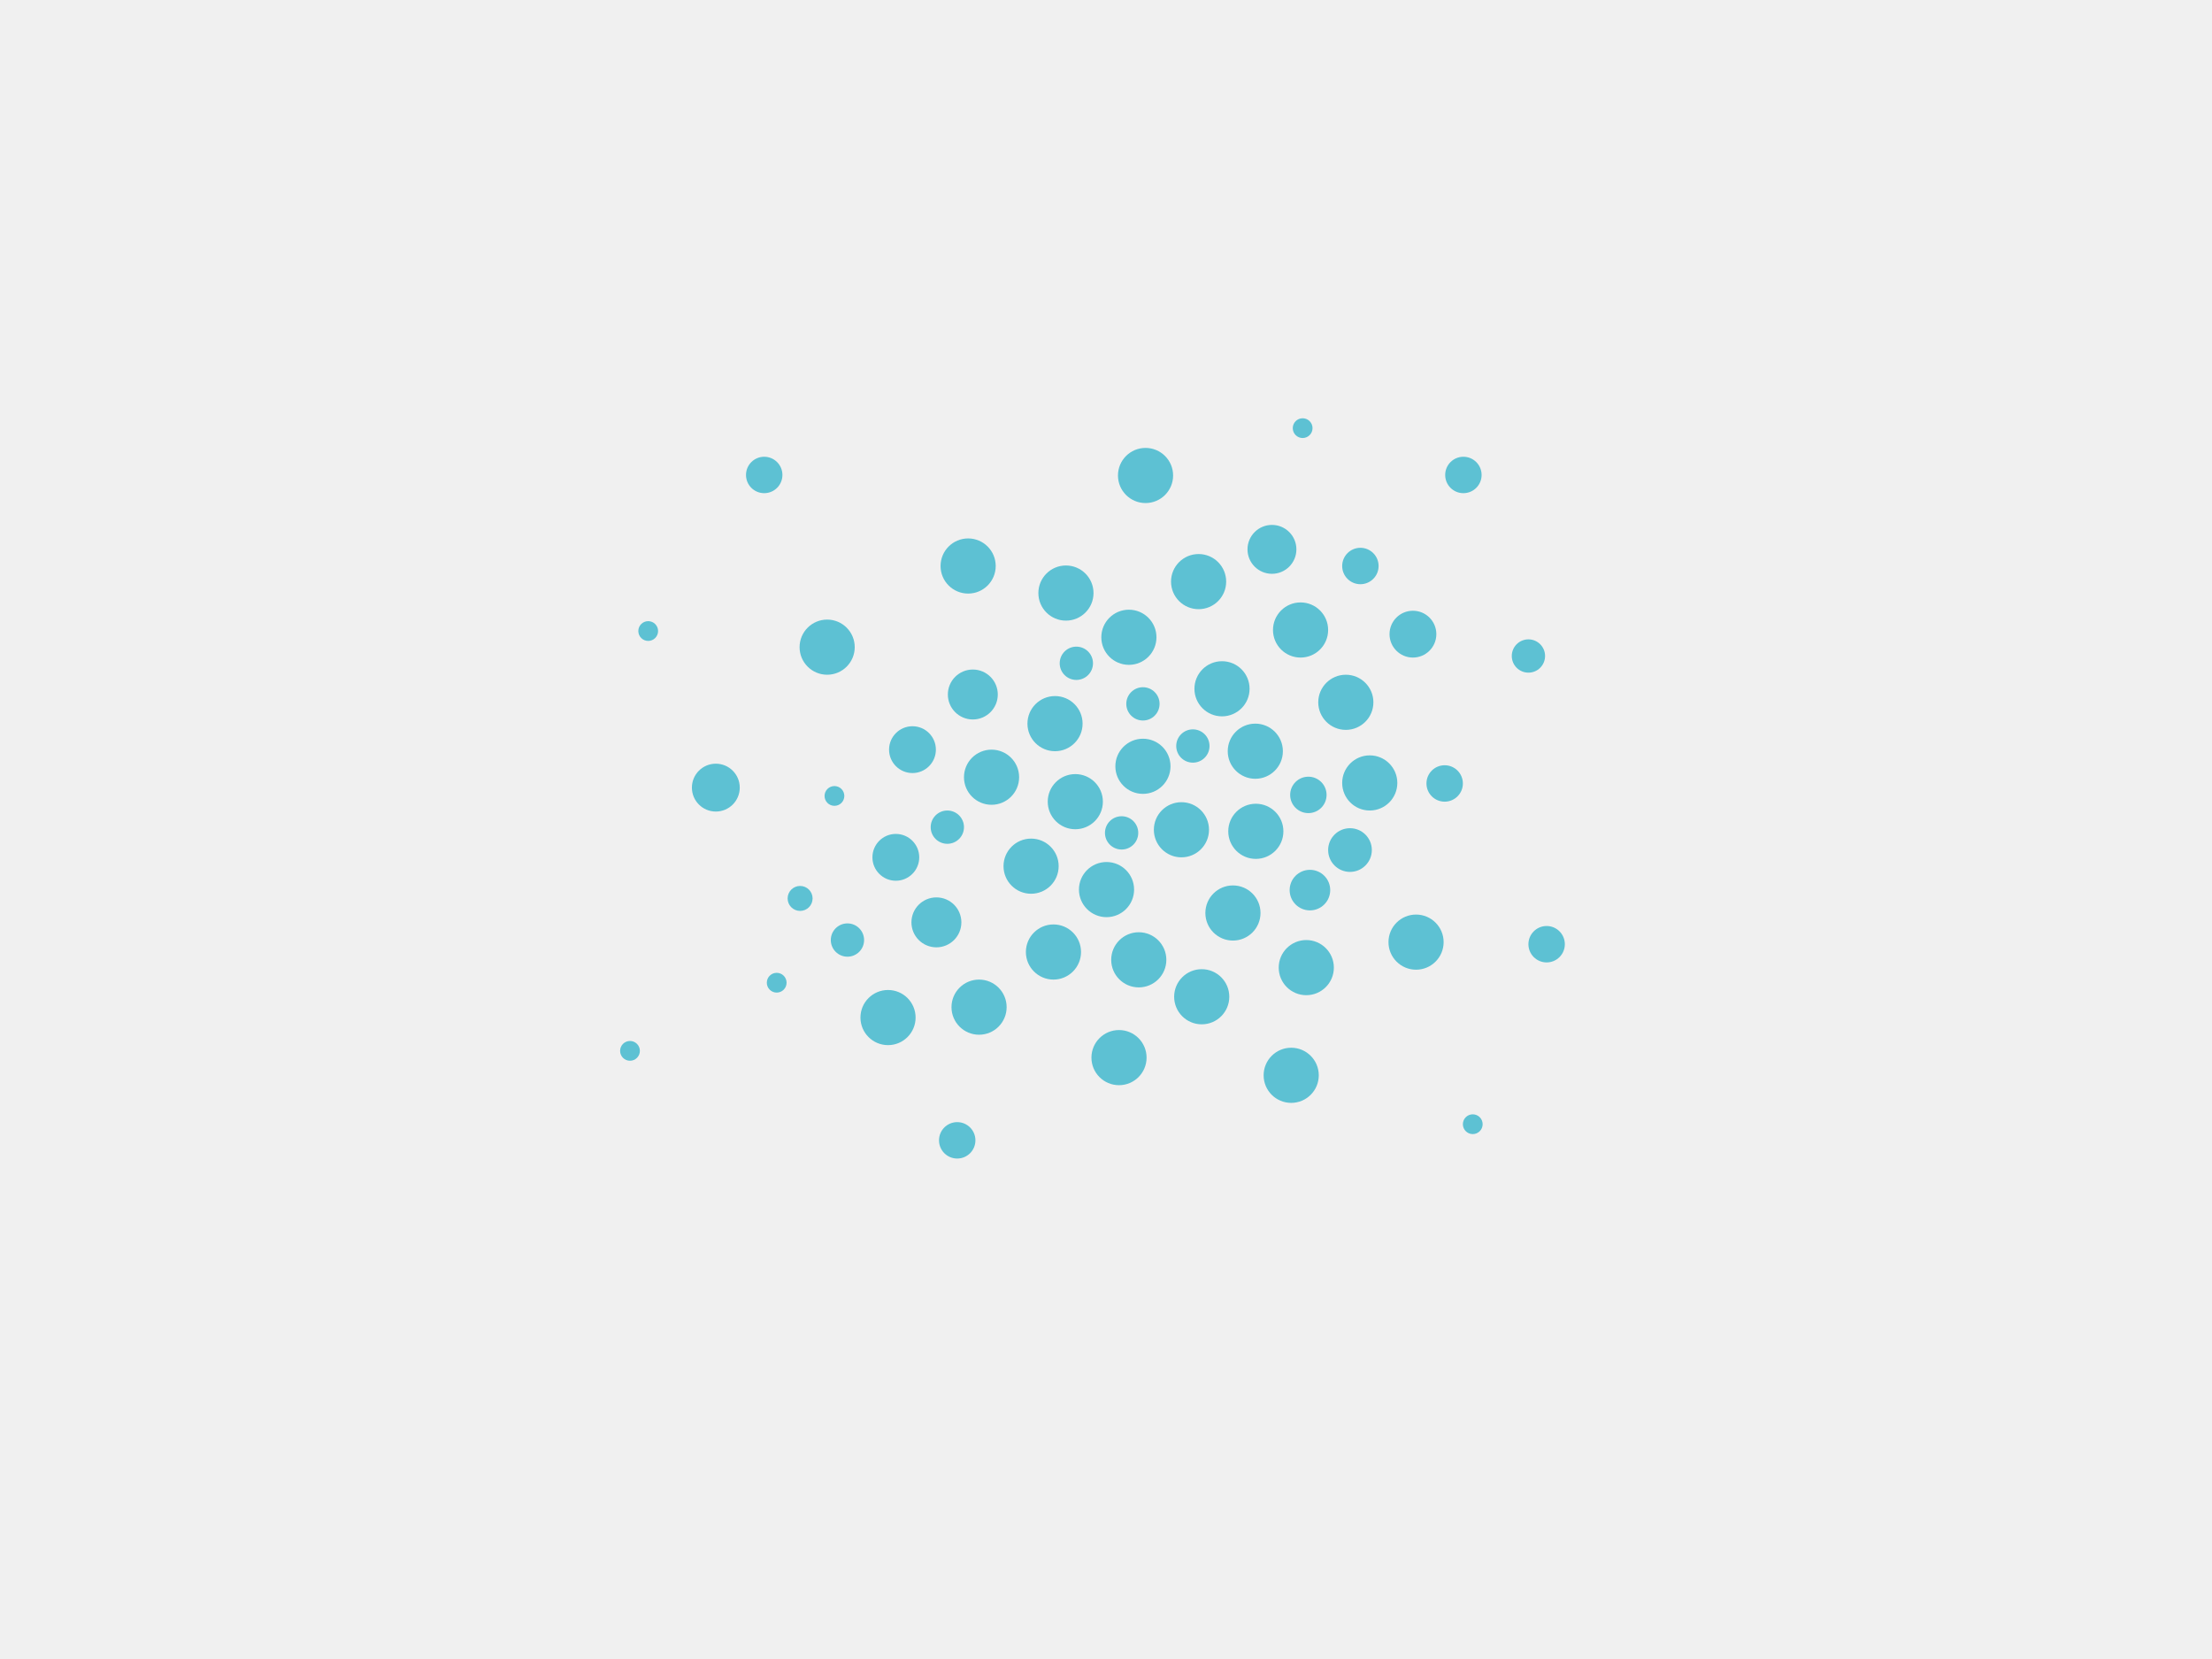
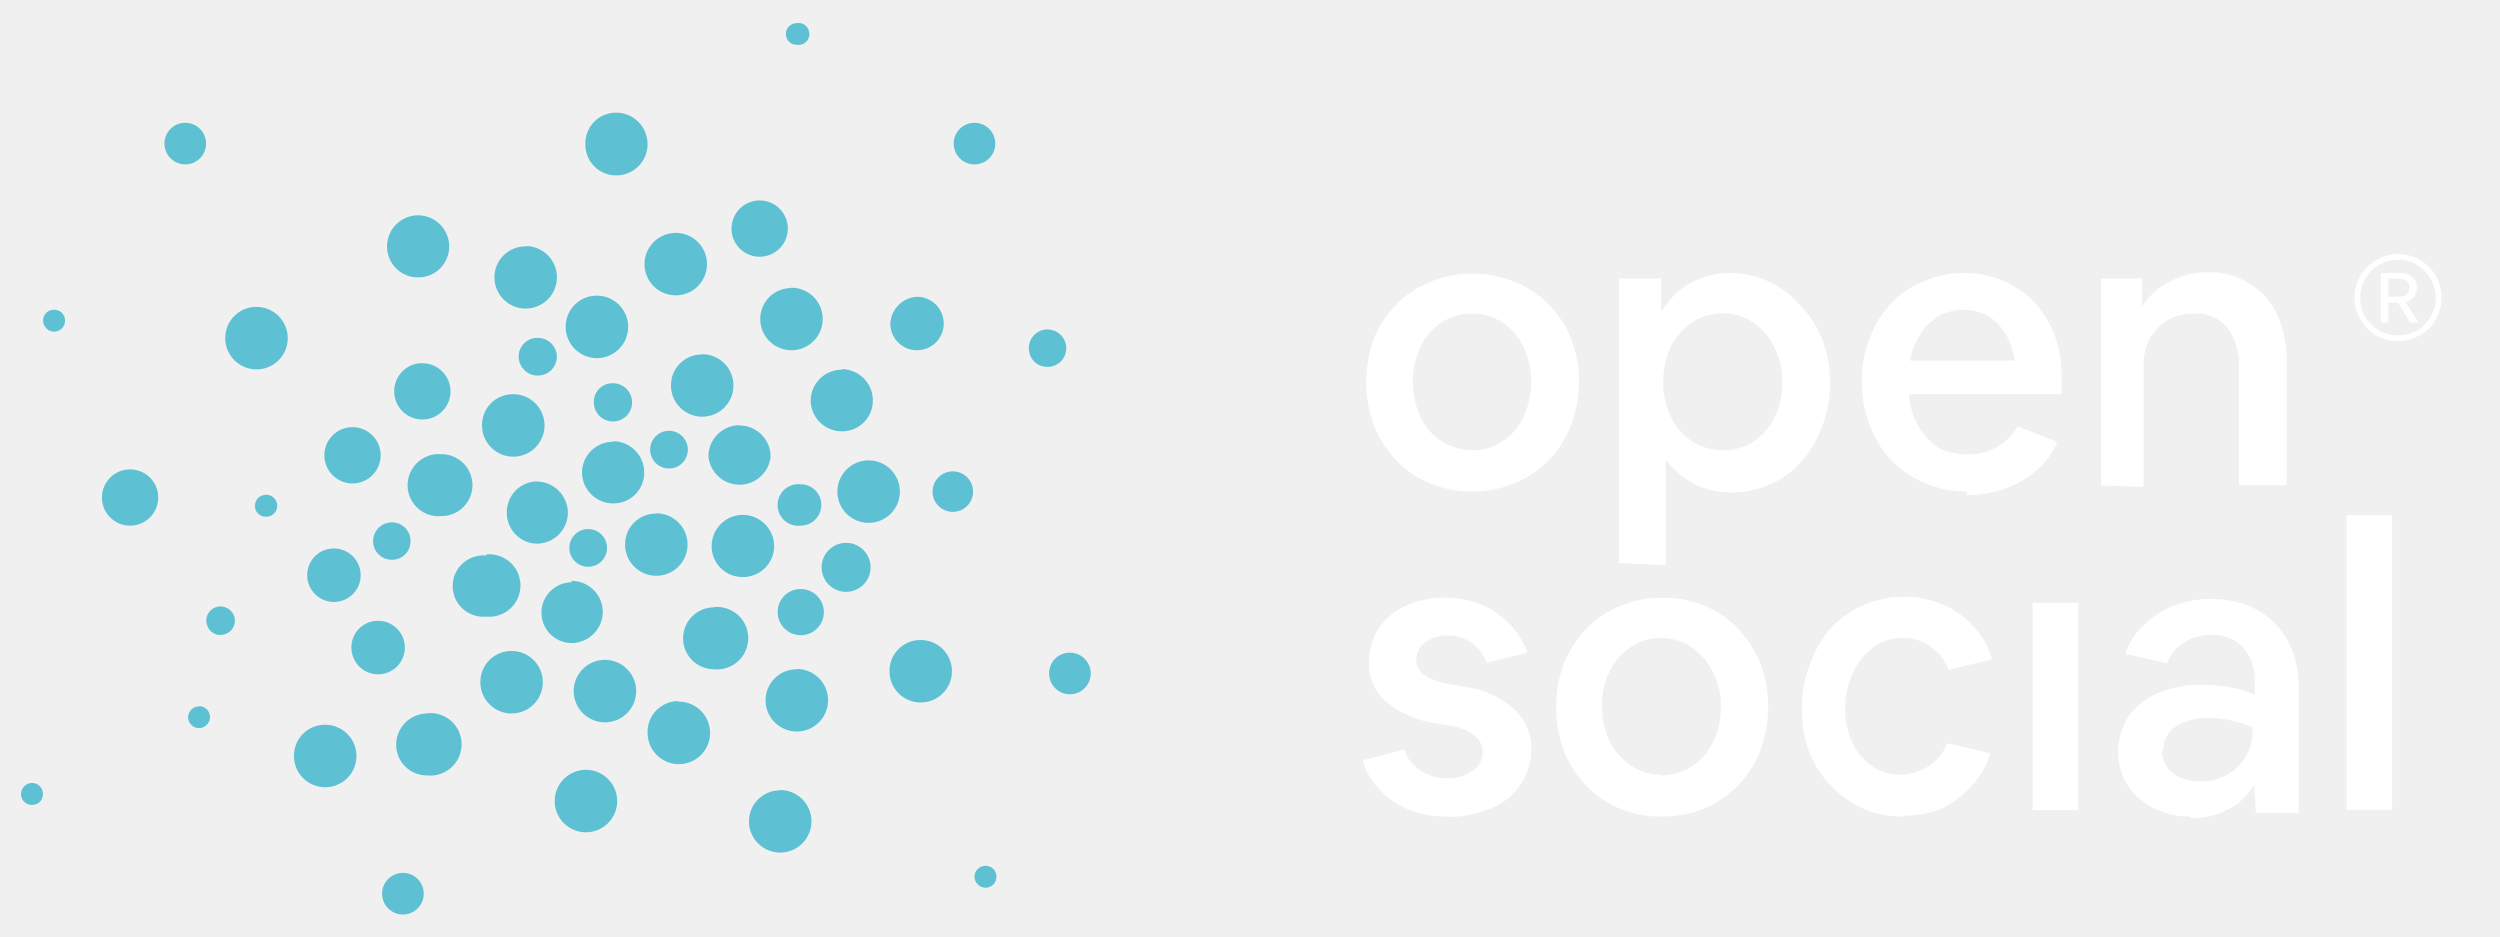
- <svg xmlns="http://www.w3.org/2000/svg" version="1.1" id="Laag_1" x="0px" y="0px" viewBox="0 0 425.2 318.9" style="enable-background:new 0 0 425.2 425.2; " xml:space="preserve">
-   <style type="text/css">
- 	.st1{fill:#5DC1D3;}
- </style>
+ <svg xmlns="http://www.w3.org/2000/svg" width="88.79" height="33.26">
+   <defs>
+     <style>.a{fill:#5ec1d3;}.b,.c{fill:#fff;}.c{isolation:isolate;font-size:4.37px;font-family:ArialMT, Arial;}</style>
+   </defs>
  <g>
-     <circle class="st1" cx="190.6" cy="149.4" r="5.3" />
-     <circle class="st1" cx="230.4" cy="111.8" r="5.3" />
-     <circle class="st1" cx="217" cy="122.5" r="5.3" />
-     <circle class="st1" cx="220.2" cy="91.4" r="5.3" />
-     <circle class="st1" cx="204.9" cy="114" r="5.3" />
-     <circle class="st1" cx="186.1" cy="108.8" r="5.3" />
-     <circle class="st1" cx="250" cy="121.1" r="5.3" />
-     <circle class="st1" cx="234.9" cy="132.4" r="5.3" />
-     <circle class="st1" cx="219.7" cy="147.3" r="5.3" />
-     <circle class="st1" cx="206.7" cy="154.1" r="5.3" />
-     <circle class="st1" cx="219.7" cy="135.3" r="3.2" />
-     <circle class="st1" cx="241.4" cy="159.8" r="5.3" />
-     <circle class="st1" cx="198.2" cy="166.5" r="5.3" />
-     <circle class="st1" cx="153.8" cy="172.7" r="2.4" />
-     <circle class="st1" cx="137.6" cy="151.4" r="4.6" />
-     <circle class="st1" cx="180" cy="177.3" r="4.8" />
-     <circle class="st1" cx="172.2" cy="164.8" r="4.5" />
-     <circle class="st1" cx="212.7" cy="171" r="5.3" />
-     <circle class="st1" cx="188.2" cy="193.6" r="5.3" />
-     <circle class="st1" cx="227.1" cy="159.5" r="5.3" />
-     <circle class="st1" cx="159" cy="124.4" r="5.3" />
-     <circle class="st1" cx="237" cy="175.5" r="5.3" />
-     <circle class="st1" cx="251.8" cy="171.1" r="3.9" />
-     <circle class="st1" cx="215.1" cy="203.3" r="5.3" />
-     <circle class="st1" cx="251.1" cy="186" r="5.3" />
-     <circle class="st1" cx="277.7" cy="150.6" r="3.5" />
-     <circle class="st1" cx="231" cy="191.6" r="5.3" />
-     <circle class="st1" cx="218.9" cy="184.5" r="5.3" />
-     <circle class="st1" cx="175.4" cy="144.1" r="4.5" />
-     <circle class="st1" cx="263.3" cy="150.5" r="5.3" />
-     <circle class="st1" cx="258.7" cy="135" r="5.3" />
-     <circle class="st1" cx="202.8" cy="139.1" r="5.3" />
-     <circle class="st1" cx="206.9" cy="127.5" r="3.2" />
-     <circle class="st1" cx="215.6" cy="160.1" r="3.2" />
-     <circle class="st1" cx="162.9" cy="180.7" r="3.2" />
-     <circle class="st1" cx="182.1" cy="159" r="3.2" />
-     <circle class="st1" cx="187" cy="133.5" r="4.8" />
-     <circle class="st1" cx="259.5" cy="163.4" r="4.2" />
-     <circle class="st1" cx="251.5" cy="152.8" r="3.5" />
-     <circle class="st1" cx="244.5" cy="105.6" r="4.7" />
-     <circle class="st1" cx="261.5" cy="108.8" r="3.5" />
-     <circle class="st1" cx="248.2" cy="206.7" r="5.3" />
-     <circle class="st1" cx="241.3" cy="144.4" r="5.3" />
-     <circle class="st1" cx="271.6" cy="121.9" r="4.5" />
-     <circle class="st1" cx="202.5" cy="183" r="5.3" />
-     <circle class="st1" cx="170.7" cy="195.6" r="5.3" />
-     <circle class="st1" cx="293.8" cy="126.1" r="3.2" />
-     <circle class="st1" cx="229.3" cy="143.4" r="3.2" />
-     <circle class="st1" cx="272.2" cy="181.1" r="5.3" />
-     <circle class="st1" cx="160.4" cy="153" r="1.9" />
-     <circle class="st1" cx="250.4" cy="82.3" r="1.9" />
-     <circle class="st1" cx="124.6" cy="121.3" r="1.9" />
-     <circle class="st1" cx="121.1" cy="202" r="1.9" />
-     <circle class="st1" cx="149.3" cy="188.9" r="1.9" />
-     <circle class="st1" cx="283.1" cy="216.1" r="1.9" />
-     <circle class="st1" cx="146.9" cy="91.3" r="3.5" />
-     <circle class="st1" cx="281.3" cy="91.3" r="3.5" />
-     <circle class="st1" cx="297.3" cy="181.5" r="3.5" />
-     <circle class="st1" cx="184" cy="219.2" r="3.5" />
+     <rect fill="none" id="canvas_background" height="602" width="802" y="-1" x="-1" />
+   </g>
+   <g>
+     <path id="svg_1" d="m15.68,16.13a1.1,1.1 0 0 1 0,2.2a1.1,1.1 0 0 1 -1.2,-1a1.11,1.11 0 0 1 1,-1.2l0.2,0" class="a" />
+     <path id="svg_2" d="m24,8.27a1.11,1.11 0 1 1 -1.11,1.12a1.11,1.11 0 0 1 1.11,-1.12l0,0" class="a" />
+     <path id="svg_3" d="m21.2,10.5a1.11,1.11 0 1 1 -1.11,1.11l0,0a1.1,1.1 0 0 1 1.09,-1.11l0,0" class="a" />
+     <path id="svg_4" d="m21.85,4a1.12,1.12 0 0 1 1.15,1.12a1.11,1.11 0 0 1 -1.1,1.11a1.09,1.09 0 0 1 -1.11,-1.09l0,0a1.09,1.09 0 0 1 1.06,-1.14" class="a" />
+     <path id="svg_5" d="m18.66,8.74a1.11,1.11 0 1 1 -1.1,1.1l0,0a1.1,1.1 0 0 1 1.1,-1.09" class="a" />
+     <path id="svg_6" d="m14.75,7.65a1.11,1.11 0 0 1 1.2,1a1.1,1.1 0 0 1 -1,1.2l-0.2,0a1.1,1.1 0 0 1 -1,-1.2a1.11,1.11 0 0 1 1,-1" class="a" />
+     <path id="svg_7" d="m28.07,10.22a1.11,1.11 0 1 1 -1.07,1.11l0,0a1.1,1.1 0 0 1 1.1,-1.1l0,0" class="a" />
+     <path id="svg_8" d="m24.93,12.58a1.11,1.11 0 1 1 -1.1,1.1l0,0a1.09,1.09 0 0 1 1.1,-1.09" class="a" />
+     <path id="svg_9" d="m21.77,15.67a1.11,1.11 0 0 1 1.11,1.1a1.09,1.09 0 0 1 -1.09,1.11a1.11,1.11 0 0 1 -1.12,-1.09l0,0a1.1,1.1 0 0 1 1.1,-1.1" class="a" />
+     <path id="svg_10" d="m19.05,17.1a1.12,1.12 0 0 1 1.12,1.1a1.11,1.11 0 0 1 -1.1,1.11a1.09,1.09 0 0 1 -1.07,-1.09l0,0a1.09,1.09 0 0 1 1,-1.12l0,0" class="a" />
+     <path id="svg_11" d="m21.77,13.61a0.68,0.68 0 1 1 -0.68,0.67l0,0a0.66,0.66 0 0 1 0.66,-0.67l0,0" class="a" />
+     <path id="svg_12" d="m26.28,18.29a1.12,1.12 0 0 1 1.21,1a1.1,1.1 0 0 1 -1,1.2a0.74,0.74 0 0 1 -0.21,0a1.09,1.09 0 0 1 -1,-1.2a1.11,1.11 0 0 1 1,-1" class="a" />
+     <path id="svg_13" d="m17.27,19.69a1.11,1.11 0 1 1 0,2.21a1.09,1.09 0 1 1 0,-2.17l0,0" class="a" />
+     <path id="svg_14" d="m8,21.57a0.5,0.5 0 0 1 0,0.95a0.49,0.49 0 0 1 -0.64,-0.3a0.5,0.5 0 0 1 0.64,-0.65" class="a" />
+     <path id="svg_15" d="m4.62,16.67a1,1 0 1 1 -1,1a1,1 0 0 1 1,-1" class="a" />
+     <path id="svg_16" d="m13.48,22.05a0.95,0.95 0 1 1 -1,0.95a0.94,0.94 0 0 1 1,-0.95" class="a" />
+     <path id="svg_17" d="m11.86,19.48a0.95,0.95 0 1 1 -0.95,0.95a0.94,0.94 0 0 1 0.95,-0.95" class="a" />
+     <path id="svg_18" d="m20.29,20.63a1.11,1.11 0 0 1 1.12,1.09a1.12,1.12 0 0 1 -1.1,1.12a1.08,1.08 0 1 1 0,-2.16" class="a" />
+     <path id="svg_19" d="m15.18,25.33a1.11,1.11 0 1 1 0,2.21a1.09,1.09 0 0 1 -1.11,-1.09l0,0a1.11,1.11 0 0 1 1.09,-1.11" class="a" />
+     <path id="svg_20" d="m23.3,18.23a1.11,1.11 0 1 1 -1.1,1.1l0,0a1.09,1.09 0 0 1 1.09,-1.09l0,0" class="a" />
+     <path id="svg_21" d="m9.11,10.9a1.11,1.11 0 1 1 -1.11,1.1l0,0a1.1,1.1 0 0 1 1.1,-1.1l0,0" class="a" />
+     <path id="svg_22" d="m25.36,21.56a1.11,1.11 0 1 1 0,2.21a1.1,1.1 0 0 1 -1.1,-1.1l0,0a1.1,1.1 0 0 1 1.1,-1.1" class="a" />
+     <path id="svg_23" d="m28.44,20.92a0.82,0.82 0 1 1 -0.82,0.82a0.81,0.81 0 0 1 0.8,-0.82l0,0" class="a" />
+     <path id="svg_24" d="m20.82,27.34a1.11,1.11 0 1 1 -1.12,1.11a1.11,1.11 0 0 1 1.12,-1.11l0,0" class="a" />
+     <path id="svg_25" d="m28.29,23.76a1.11,1.11 0 1 1 -1.1,1.11l0,0a1.1,1.1 0 0 1 1.1,-1.1l0,0" class="a" />
+     <path id="svg_26" d="m33.84,16.74a0.72,0.72 0 0 1 0.72,0.72a0.72,0.72 0 1 1 -1.44,0l0,0a0.72,0.72 0 0 1 0.72,-0.72" class="a" />
+     <path id="svg_27" d="m24.11,24.92a1.11,1.11 0 1 1 -1.11,1.08l0,0a1.09,1.09 0 0 1 1.08,-1.1l0,0" class="a" />
+     <path id="svg_28" d="m21.59,23.44a1.11,1.11 0 1 1 -0.21,0a0.74,0.74 0 0 1 0.21,0" class="a" />
+     <path id="svg_29" d="m12.52,15.17a1,1 0 1 1 -1,1a1,1 0 0 1 1,-1" class="a" />
+     <path id="svg_30" d="m30.85,16.35a1.11,1.11 0 1 1 -1.11,1.11l0,0a1.11,1.11 0 0 1 1.11,-1.11" class="a" />
+     <path id="svg_31" d="m29.88,13.11a1.11,1.11 0 0 1 1.12,1.1a1.09,1.09 0 0 1 -1.09,1.11a1.11,1.11 0 0 1 -1.12,-1.09l0,0a1.11,1.11 0 0 1 1.1,-1.1" class="a" />
+     <path id="svg_32" d="m18.22,14a1.11,1.11 0 1 1 -1.1,1.14a1.09,1.09 0 0 1 1.09,-1.14l0,0" class="a" />
+     <path id="svg_33" d="m19.09,12a0.68,0.68 0 0 1 0.69,0.66a0.68,0.68 0 0 1 -1.36,0l0,0a0.66,0.66 0 0 1 0.67,-0.66l0,0" class="a" />
+     <path id="svg_34" d="m20.89,18.79a0.67,0.67 0 1 1 -0.67,0.67a0.67,0.67 0 0 1 0.67,-0.67l0,0" class="a" />
+     <path id="svg_35" d="m13.93,18.55a0.66,0.66 0 0 1 0.65,0.68a0.65,0.65 0 0 1 -0.67,0.65a0.66,0.66 0 0 1 -0.66,-0.66a0.67,0.67 0 0 1 0.67,-0.67l0,0" class="a" />
+     <path id="svg_36" d="m15,12.9a1,1 0 1 1 -1,1a1,1 0 0 1 0.9,-1l0.1,0" class="a" />
+     <path id="svg_37" d="m30.05,19.28a0.87,0.87 0 1 1 -0.87,0.87l0,0a0.87,0.87 0 0 1 0.87,-0.87" class="a" />
+     <path id="svg_38" d="m28.44,17.2a0.73,0.73 0 0 1 0.73,0.73a0.74,0.74 0 0 1 -0.73,0.74l0,0a0.74,0.74 0 1 1 0,-1.47" class="a" />
+     <path id="svg_39" d="m26.93,7.12a1,1 0 1 1 -0.95,1a1,1 0 0 1 0.95,-1" class="a" />
+     <path id="svg_40" d="m27.69,28.06a1.11,1.11 0 1 1 -1.09,1.11l0,0a1.1,1.1 0 0 1 1.09,-1.1" class="a" />
+     <path id="svg_41" d="m26.26,15.11a1.11,1.11 0 0 1 1.11,1.1a1.11,1.11 0 0 1 -2.21,0l0,0a1.11,1.11 0 0 1 1.1,-1.11" class="a" />
+     <path id="svg_42" d="m32.57,10.54a0.95,0.95 0 1 1 -0.95,1a1,1 0 0 1 0.95,-1" class="a" />
+     <path id="svg_43" d="m18.17,23.12a1.11,1.11 0 1 1 -1.11,1.11l0,0a1.1,1.1 0 0 1 1.09,-1.11l0,0" class="a" />
+     <path id="svg_44" d="m11.55,25.74a1.11,1.11 0 1 1 -1.11,1.11l0,0a1.1,1.1 0 0 1 1.09,-1.11l0,0" class="a" />
+     <path id="svg_45" d="m37.2,11.7a0.67,0.67 0 0 1 0.67,0.67a0.66,0.66 0 0 1 -0.67,0.66a0.65,0.65 0 0 1 -0.66,-0.66a0.66,0.66 0 0 1 0.66,-0.67l0,0" class="a" />
+     <path id="svg_46" d="m23.76,15.3a0.67,0.67 0 1 1 -0.67,0.67a0.67,0.67 0 0 1 0.67,-0.67l0,0" class="a" />
+     <path id="svg_47" d="m32.7,22.73a1.11,1.11 0 1 1 -1.11,1.11l0,0a1.1,1.1 0 0 1 1.09,-1.11l0,0" class="a" />
+     <path id="svg_48" d="m9.38,17.58a0.39,0.39 0 1 1 0.12,0.77l-0.12,0a0.38,0.38 0 0 1 -0.32,-0.45a0.39,0.39 0 0 1 0.32,-0.32" class="a" />
+     <path id="svg_49" d="m28.29,0.82a0.39,0.39 0 0 1 0.45,0.32a0.38,0.38 0 0 1 -0.32,0.45a0.28,0.28 0 0 1 -0.13,0a0.38,0.38 0 0 1 -0.38,-0.38a0.39,0.39 0 0 1 0.38,-0.39l0,0" class="a" />
+     <path id="svg_50" d="m1.91,11a0.38,0.38 0 0 1 0.4,0.38a0.39,0.39 0 0 1 -0.38,0.4a0.4,0.4 0 0 1 -0.4,-0.38l0,0a0.38,0.38 0 0 1 0.38,-0.4" class="a" />
+     <path id="svg_51" d="m1.2,27.81a0.39,0.39 0 0 1 0.32,0.45a0.36,0.36 0 0 1 -0.32,0.32a0.38,0.38 0 0 1 -0.45,-0.32a0.4,0.4 0 0 1 0.33,-0.45l0.12,0" class="a" />
+     <path id="svg_52" d="m7.07,25.08a0.39,0.39 0 0 1 0.39,0.39a0.4,0.4 0 0 1 -0.39,0.39a0.39,0.39 0 0 1 -0.39,-0.39l0,0a0.39,0.39 0 0 1 0.39,-0.38" class="a" />
+     <path id="svg_53" d="m35,30.75a0.38,0.38 0 0 1 0.39,0.39a0.39,0.39 0 0 1 -0.39,0.39a0.4,0.4 0 0 1 -0.39,-0.39l0,0a0.39,0.39 0 0 1 0.39,-0.39" class="a" />
+     <path id="svg_54" d="m6.57,4.36a0.74,0.74 0 1 1 -0.73,0.74l0,0a0.74,0.74 0 0 1 0.73,-0.74" class="a" />
+     <path id="svg_55" d="m34.6,4.36a0.74,0.74 0 1 1 -0.73,0.74a0.74,0.74 0 0 1 0.73,-0.74l0,0" class="a" />
+     <path id="svg_56" d="m38,23.18a0.74,0.74 0 1 1 -0.74,0.73a0.73,0.73 0 0 1 0.74,-0.73l0,0" class="a" />
+     <path id="svg_57" d="m14.31,31a0.74,0.74 0 1 1 -0.74,0.74l0,0a0.74,0.74 0 0 1 0.74,-0.74l0,0" class="a" />
+     <path id="svg_58" d="m52.26,17.46a3.77,3.77 0 0 1 -1.48,-0.3a3.36,3.36 0 0 1 -1.19,-0.81a3.85,3.85 0 0 1 -0.79,-1.24a4.47,4.47 0 0 1 0,-3.1a3.6,3.6 0 0 1 2,-2a3.89,3.89 0 0 1 1.5,-0.29a3.8,3.8 0 0 1 1.49,0.29a3.56,3.56 0 0 1 2,2a4.29,4.29 0 0 1 0,3.1a3.56,3.56 0 0 1 -2,2.05a3.91,3.91 0 0 1 -1.51,0.3m0,-1.47a1.82,1.82 0 0 0 1.08,-0.32a2,2 0 0 0 0.75,-0.86a3,3 0 0 0 0,-2.5a2.22,2.22 0 0 0 -0.75,-0.86a2,2 0 0 0 -2.16,0a2.08,2.08 0 0 0 -0.75,0.86a3,3 0 0 0 0,2.5a2,2 0 0 0 0.75,0.86a2,2 0 0 0 1.08,0.32" class="b" />
+     <path id="svg_59" d="m57.5,20l0,-10.11l1.5,0l0,1.18a3,3 0 0 1 1,-1a2.82,2.82 0 0 1 1.45,-0.37a3.07,3.07 0 0 1 1.36,0.3a3.2,3.2 0 0 1 1.09,0.81a3.58,3.58 0 0 1 0.8,1.19a4.62,4.62 0 0 1 0.3,1.53a4.24,4.24 0 0 1 -0.27,1.58a3.91,3.91 0 0 1 -0.73,1.26a3.28,3.28 0 0 1 -2.5,1.12a2.81,2.81 0 0 1 -1.34,-0.31a2.73,2.73 0 0 1 -1,-0.87l0,3.76l-1.66,-0.07zm3.69,-4a2,2 0 0 0 1.09,-0.32a2.06,2.06 0 0 0 0.74,-0.86a2.6,2.6 0 0 0 0.28,-1.25a2.6,2.6 0 0 0 -0.3,-1.26a2.12,2.12 0 0 0 -0.74,-0.86a2,2 0 0 0 -2.17,0a2.3,2.3 0 0 0 -0.75,0.86a3,3 0 0 0 0,2.5a2.22,2.22 0 0 0 0.75,0.86a2,2 0 0 0 1.08,0.32" class="b" />
+     <path id="svg_60" d="m69.86,17.46a3.81,3.81 0 0 1 -1.49,-0.3a3.72,3.72 0 0 1 -1.19,-0.8a3.64,3.64 0 0 1 -0.77,-1.24a4,4 0 0 1 -0.28,-1.56a3.86,3.86 0 0 1 0.28,-1.56a3.66,3.66 0 0 1 0.75,-1.22a3.12,3.12 0 0 1 1.15,-0.78a3.37,3.37 0 0 1 1.43,-0.3a3.44,3.44 0 0 1 1.41,0.27a3.48,3.48 0 0 1 1.12,0.78a3.76,3.76 0 0 1 0.72,1.2a4.5,4.5 0 0 1 0.23,1.54l0,0.51l-5.42,0a2.49,2.49 0 0 0 0.35,1.16a2.16,2.16 0 0 0 0.7,0.74a2.09,2.09 0 0 0 1,0.24a2,2 0 0 0 1.81,-1l1.41,0.56a2.75,2.75 0 0 1 -0.73,1a3.5,3.5 0 0 1 -1.12,0.65a3.76,3.76 0 0 1 -1.37,0.23m-0.11,-6.58a1.91,1.91 0 0 0 -0.88,0.22a2,2 0 0 0 -0.65,0.64a2.51,2.51 0 0 0 -0.37,0.95l3.71,0a2.49,2.49 0 0 0 -0.32,-0.95a1.81,1.81 0 0 0 -0.62,-0.64a1.9,1.9 0 0 0 -0.87,-0.22" class="b" />
+     <path id="svg_61" d="m74.62,17.24l0,-7.35l1.46,0l0,1a2.45,2.45 0 0 1 1,-0.9a2.71,2.71 0 0 1 1.34,-0.32a2.61,2.61 0 0 1 1.46,0.39a2.53,2.53 0 0 1 1,1.12a3.88,3.88 0 0 1 0.33,1.68l0,4.37l-1.69,0l0,-4.18a2.22,2.22 0 0 0 -0.41,-1.41a1.37,1.37 0 0 0 -1.13,-0.5a1.69,1.69 0 0 0 -1,0.24a1.76,1.76 0 0 0 -0.63,0.64a2.14,2.14 0 0 0 -0.22,1l0,4.27l-1.51,-0.05z" class="b" />
+     <path id="svg_62" d="m51.38,29a3.5,3.5 0 0 1 -1.32,-0.23a2.87,2.87 0 0 1 -1.06,-0.72a2.37,2.37 0 0 1 -0.6,-1.05l1.47,-0.38a1.37,1.37 0 0 0 0.59,0.75a1.67,1.67 0 0 0 0.95,0.27a1.42,1.42 0 0 0 0.89,-0.27a0.77,0.77 0 0 0 0.36,-0.66a0.75,0.75 0 0 0 -0.29,-0.59a2,2 0 0 0 -0.95,-0.36l-0.42,-0.07a3.56,3.56 0 0 1 -1.78,-0.77a1.78,1.78 0 0 1 -0.6,-1.41a2.19,2.19 0 0 1 0.35,-1.21a2.57,2.57 0 0 1 1,-0.81a3.53,3.53 0 0 1 2.69,0a3,3 0 0 1 1.59,1.69l-1.45,0.36a1.5,1.5 0 0 0 -0.53,-0.71a1.43,1.43 0 0 0 -0.83,-0.26a1.34,1.34 0 0 0 -0.82,0.24a0.77,0.77 0 0 0 -0.32,0.63a0.63,0.63 0 0 0 0.28,0.53a2.35,2.35 0 0 0 1,0.34l0.46,0.08a3.31,3.31 0 0 1 1.73,0.79a1.9,1.9 0 0 1 0.62,1.41a2.27,2.27 0 0 1 -0.8,1.74a2.67,2.67 0 0 1 -1,0.5a3.24,3.24 0 0 1 -1.16,0.18" class="b" />
+     <path id="svg_63" d="m59,29a3.61,3.61 0 0 1 -2.67,-1.1a3.85,3.85 0 0 1 -0.79,-1.24a4.33,4.33 0 0 1 -0.27,-1.55a4.24,4.24 0 0 1 0.27,-1.54a4.06,4.06 0 0 1 0.8,-1.24a3.53,3.53 0 0 1 1.21,-0.81a3.73,3.73 0 0 1 1.51,-0.29a3.66,3.66 0 0 1 1.49,0.29a3.51,3.51 0 0 1 1.18,0.81a3.92,3.92 0 0 1 0.79,1.23a4.43,4.43 0 0 1 0,3.1a3.85,3.85 0 0 1 -0.79,1.24a3.81,3.81 0 0 1 -1.21,0.82a3.94,3.94 0 0 1 -1.52,0.28m0,-1.46a2,2 0 0 0 1.09,-0.32a2.22,2.22 0 0 0 0.75,-0.86a2.85,2.85 0 0 0 0.28,-1.25a2.65,2.65 0 0 0 -0.28,-1.24a2.42,2.42 0 0 0 -0.74,-0.87a1.9,1.9 0 0 0 -1.1,-0.34a1.84,1.84 0 0 0 -1.07,0.31a2.2,2.2 0 0 0 -0.76,0.87a2.53,2.53 0 0 0 -0.27,1.24a2.71,2.71 0 0 0 0.27,1.25a2.11,2.11 0 0 0 0.76,0.86a1.92,1.92 0 0 0 1.07,0.32" class="b" />
+     <path id="svg_64" d="m67.62,29a3.6,3.6 0 0 1 -1.45,-0.28a4,4 0 0 1 -1.17,-0.84a3.64,3.64 0 0 1 -0.76,-1.21a4.24,4.24 0 0 1 -0.24,-1.54a4.08,4.08 0 0 1 0.28,-1.54a4.19,4.19 0 0 1 0.72,-1.26a3.68,3.68 0 0 1 1.16,-0.83a3.43,3.43 0 0 1 1.45,-0.3a3.22,3.22 0 0 1 1.4,0.28a3,3 0 0 1 1.09,0.77a2.87,2.87 0 0 1 0.65,1.17l-1.54,0.36a1.91,1.91 0 0 0 -0.66,-0.83a1.69,1.69 0 0 0 -1,-0.29a1.71,1.71 0 0 0 -1,0.32a2.28,2.28 0 0 0 -0.72,0.88a2.93,2.93 0 0 0 -0.3,1.27a2.84,2.84 0 0 0 0.25,1.22a2,2 0 0 0 0.7,0.85a1.71,1.71 0 0 0 1,0.31a2,2 0 0 0 1,-0.29a1.77,1.77 0 0 0 0.68,-0.82l1.53,0.35a2.86,2.86 0 0 1 -0.68,1.18a3.43,3.43 0 0 1 -1.01,0.77a3.66,3.66 0 0 1 -1.42,0.27" class="b" />
+     <rect id="svg_65" height="7.36" width="1.62" y="21.41" x="72.19" class="b" />
+     <path id="svg_66" d="m77.79,29a2.79,2.79 0 0 1 -1,-0.17a2.4,2.4 0 0 1 -0.82,-0.47a2.35,2.35 0 0 1 -0.55,-0.74a2.33,2.33 0 0 1 0.18,-2.18a2.44,2.44 0 0 1 1.05,-0.83a4,4 0 0 1 1.57,-0.29a5,5 0 0 1 1,0.09a4.08,4.08 0 0 1 0.86,0.26l0,-0.46a2,2 0 0 0 -0.18,-0.87a1.53,1.53 0 0 0 -0.52,-0.58a1.59,1.59 0 0 0 -0.82,-0.21a1.72,1.72 0 0 0 -1,0.27a1.61,1.61 0 0 0 -0.6,0.74l-1.48,-0.34a2.4,2.4 0 0 1 0.64,-1a3.16,3.16 0 0 1 1.06,-0.7a3.72,3.72 0 0 1 1.36,-0.25a3.54,3.54 0 0 1 1.25,0.22a2.7,2.7 0 0 1 1,0.64a2.77,2.77 0 0 1 0.63,1a3.33,3.33 0 0 1 0.22,1.25l0,4.49l-1.52,0l-0.06,-1a2.23,2.23 0 0 1 -0.89,0.86a2.65,2.65 0 0 1 -1.38,0.32m-1,-2.38a1,1 0 0 0 0.16,0.56a1.22,1.22 0 0 0 0.48,0.39a2,2 0 0 0 1.65,-0.09a1.66,1.66 0 0 0 0.65,-0.61a1.69,1.69 0 0 0 0.27,-0.92l0,-0.17a5,5 0 0 0 -0.75,-0.24a3.57,3.57 0 0 0 -0.8,-0.09a2.09,2.09 0 0 0 -1.17,0.3a0.94,0.94 0 0 0 -0.44,0.83" class="b" />
+     <rect id="svg_67" height="10.46" width="1.62" y="18.3" x="83.34" class="b" />
+     <text id="svg_68" x="83.56" y="12.08" class="c">®</text>
  </g>
</svg>
